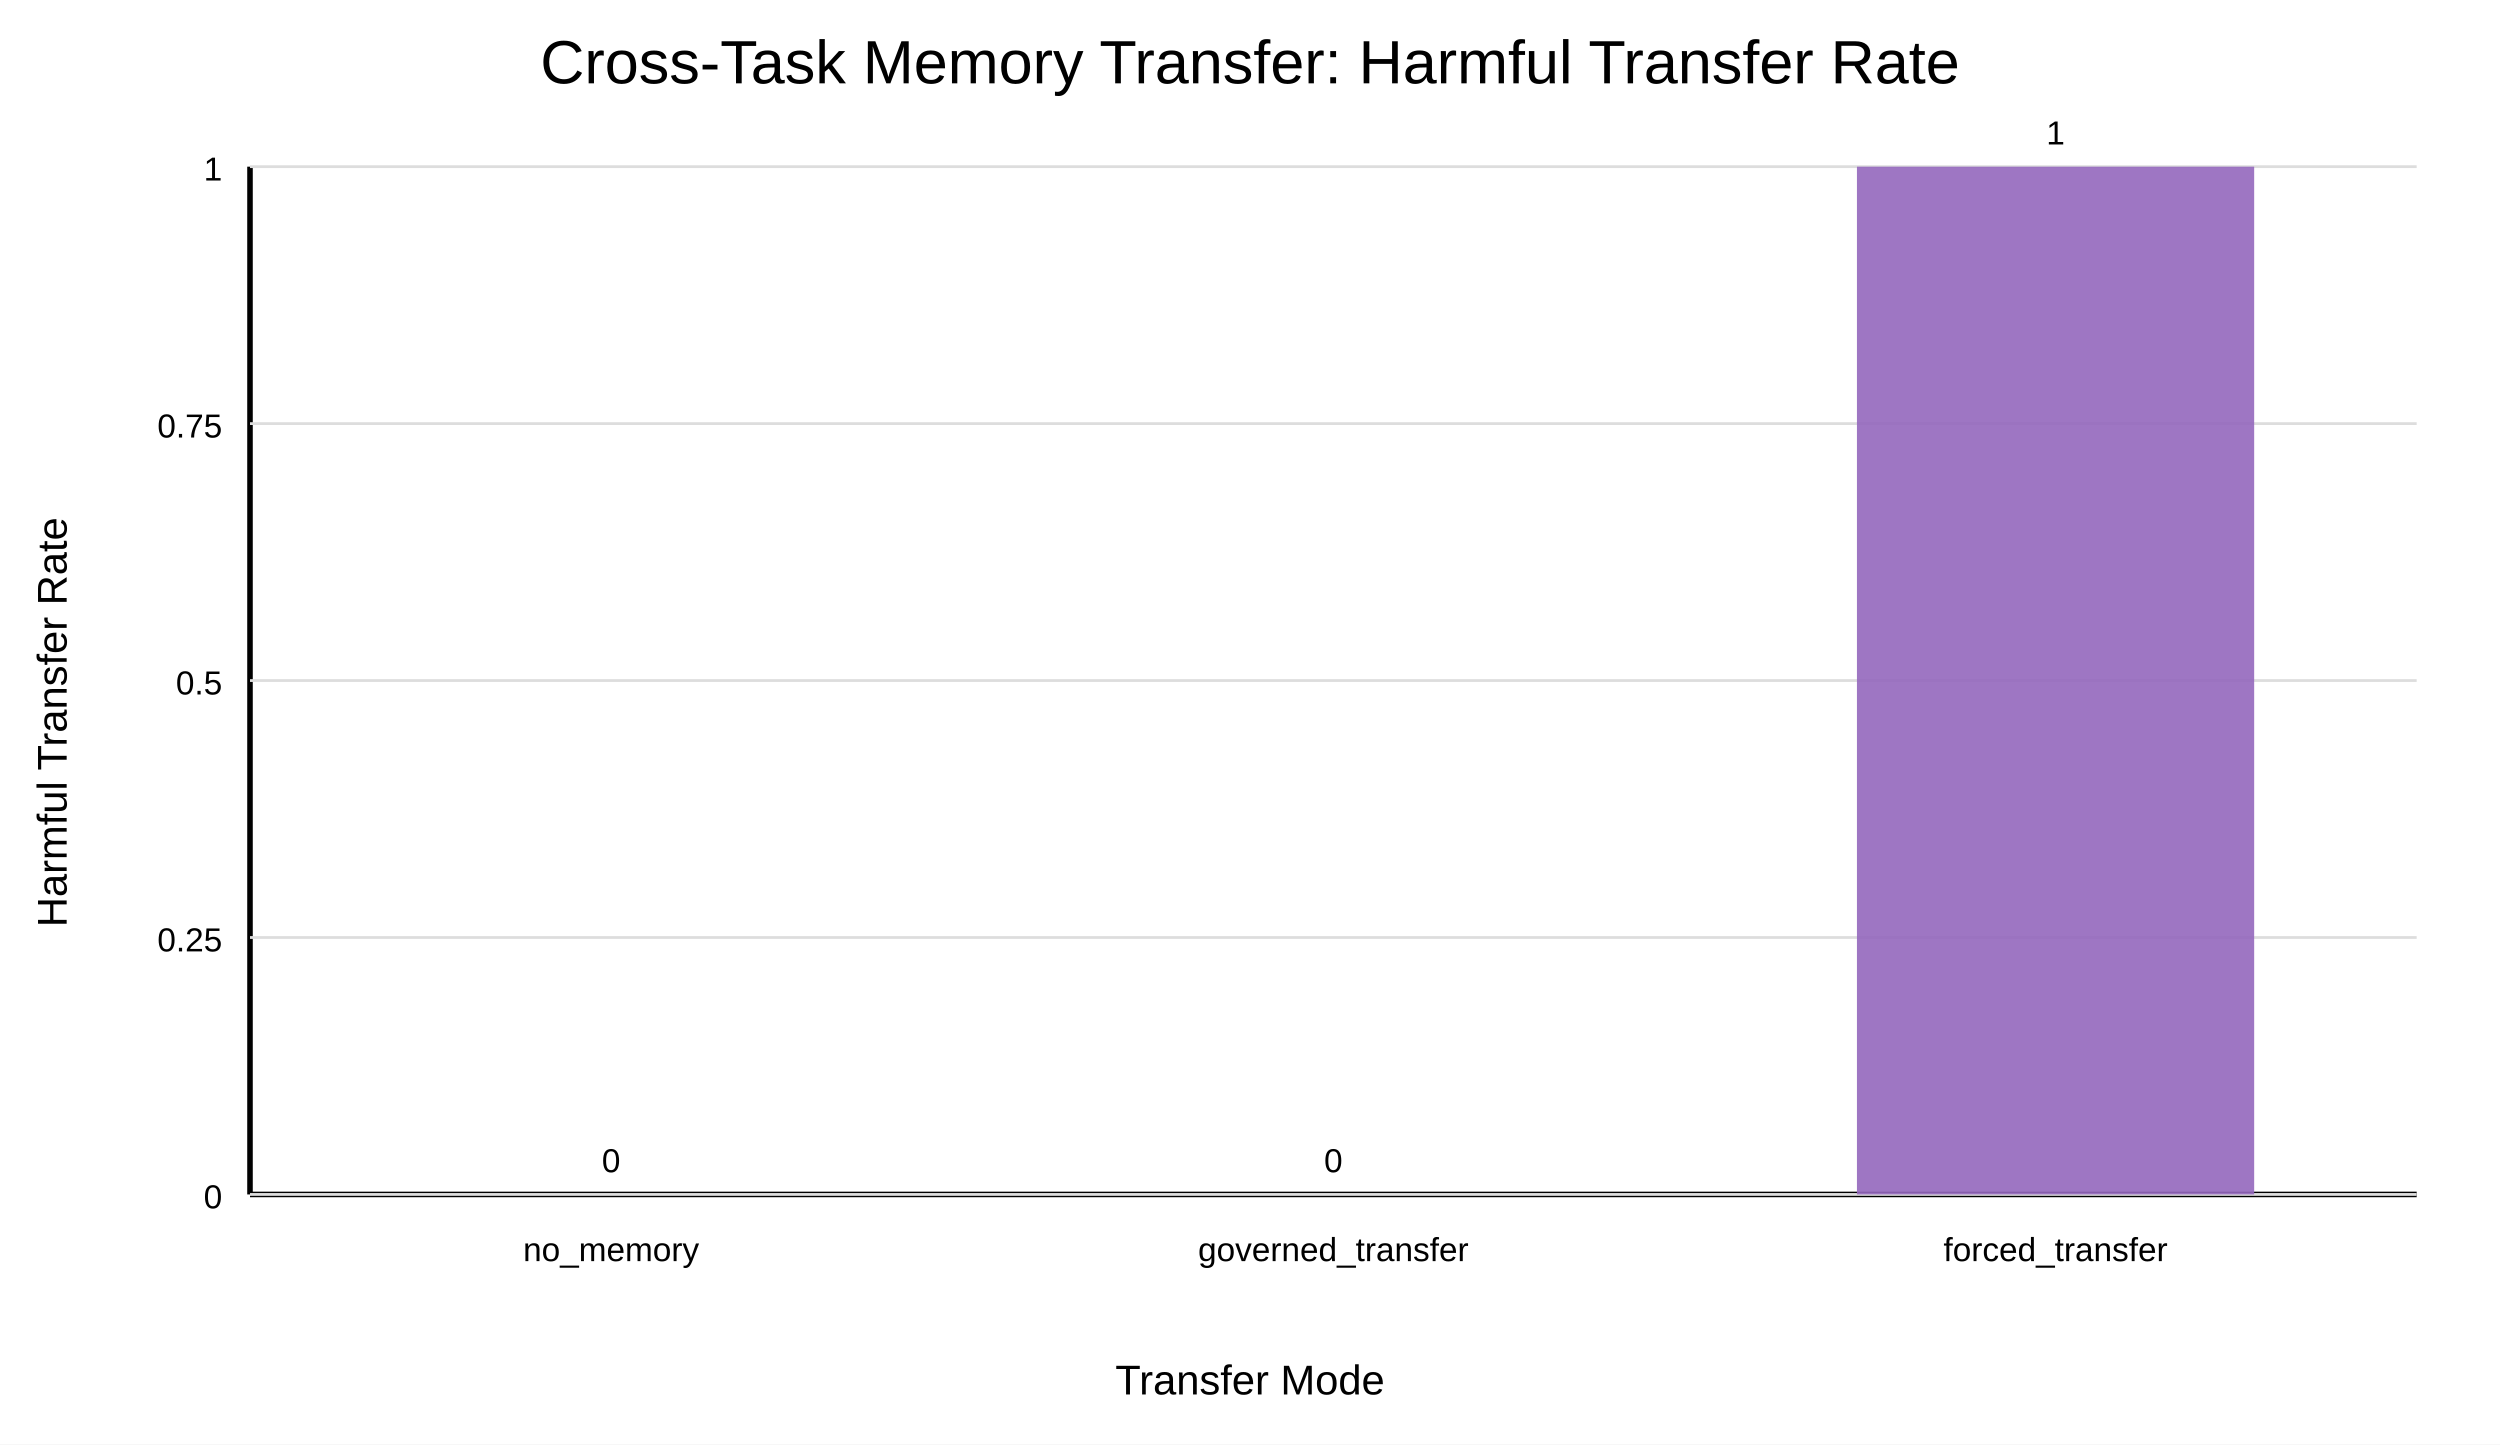
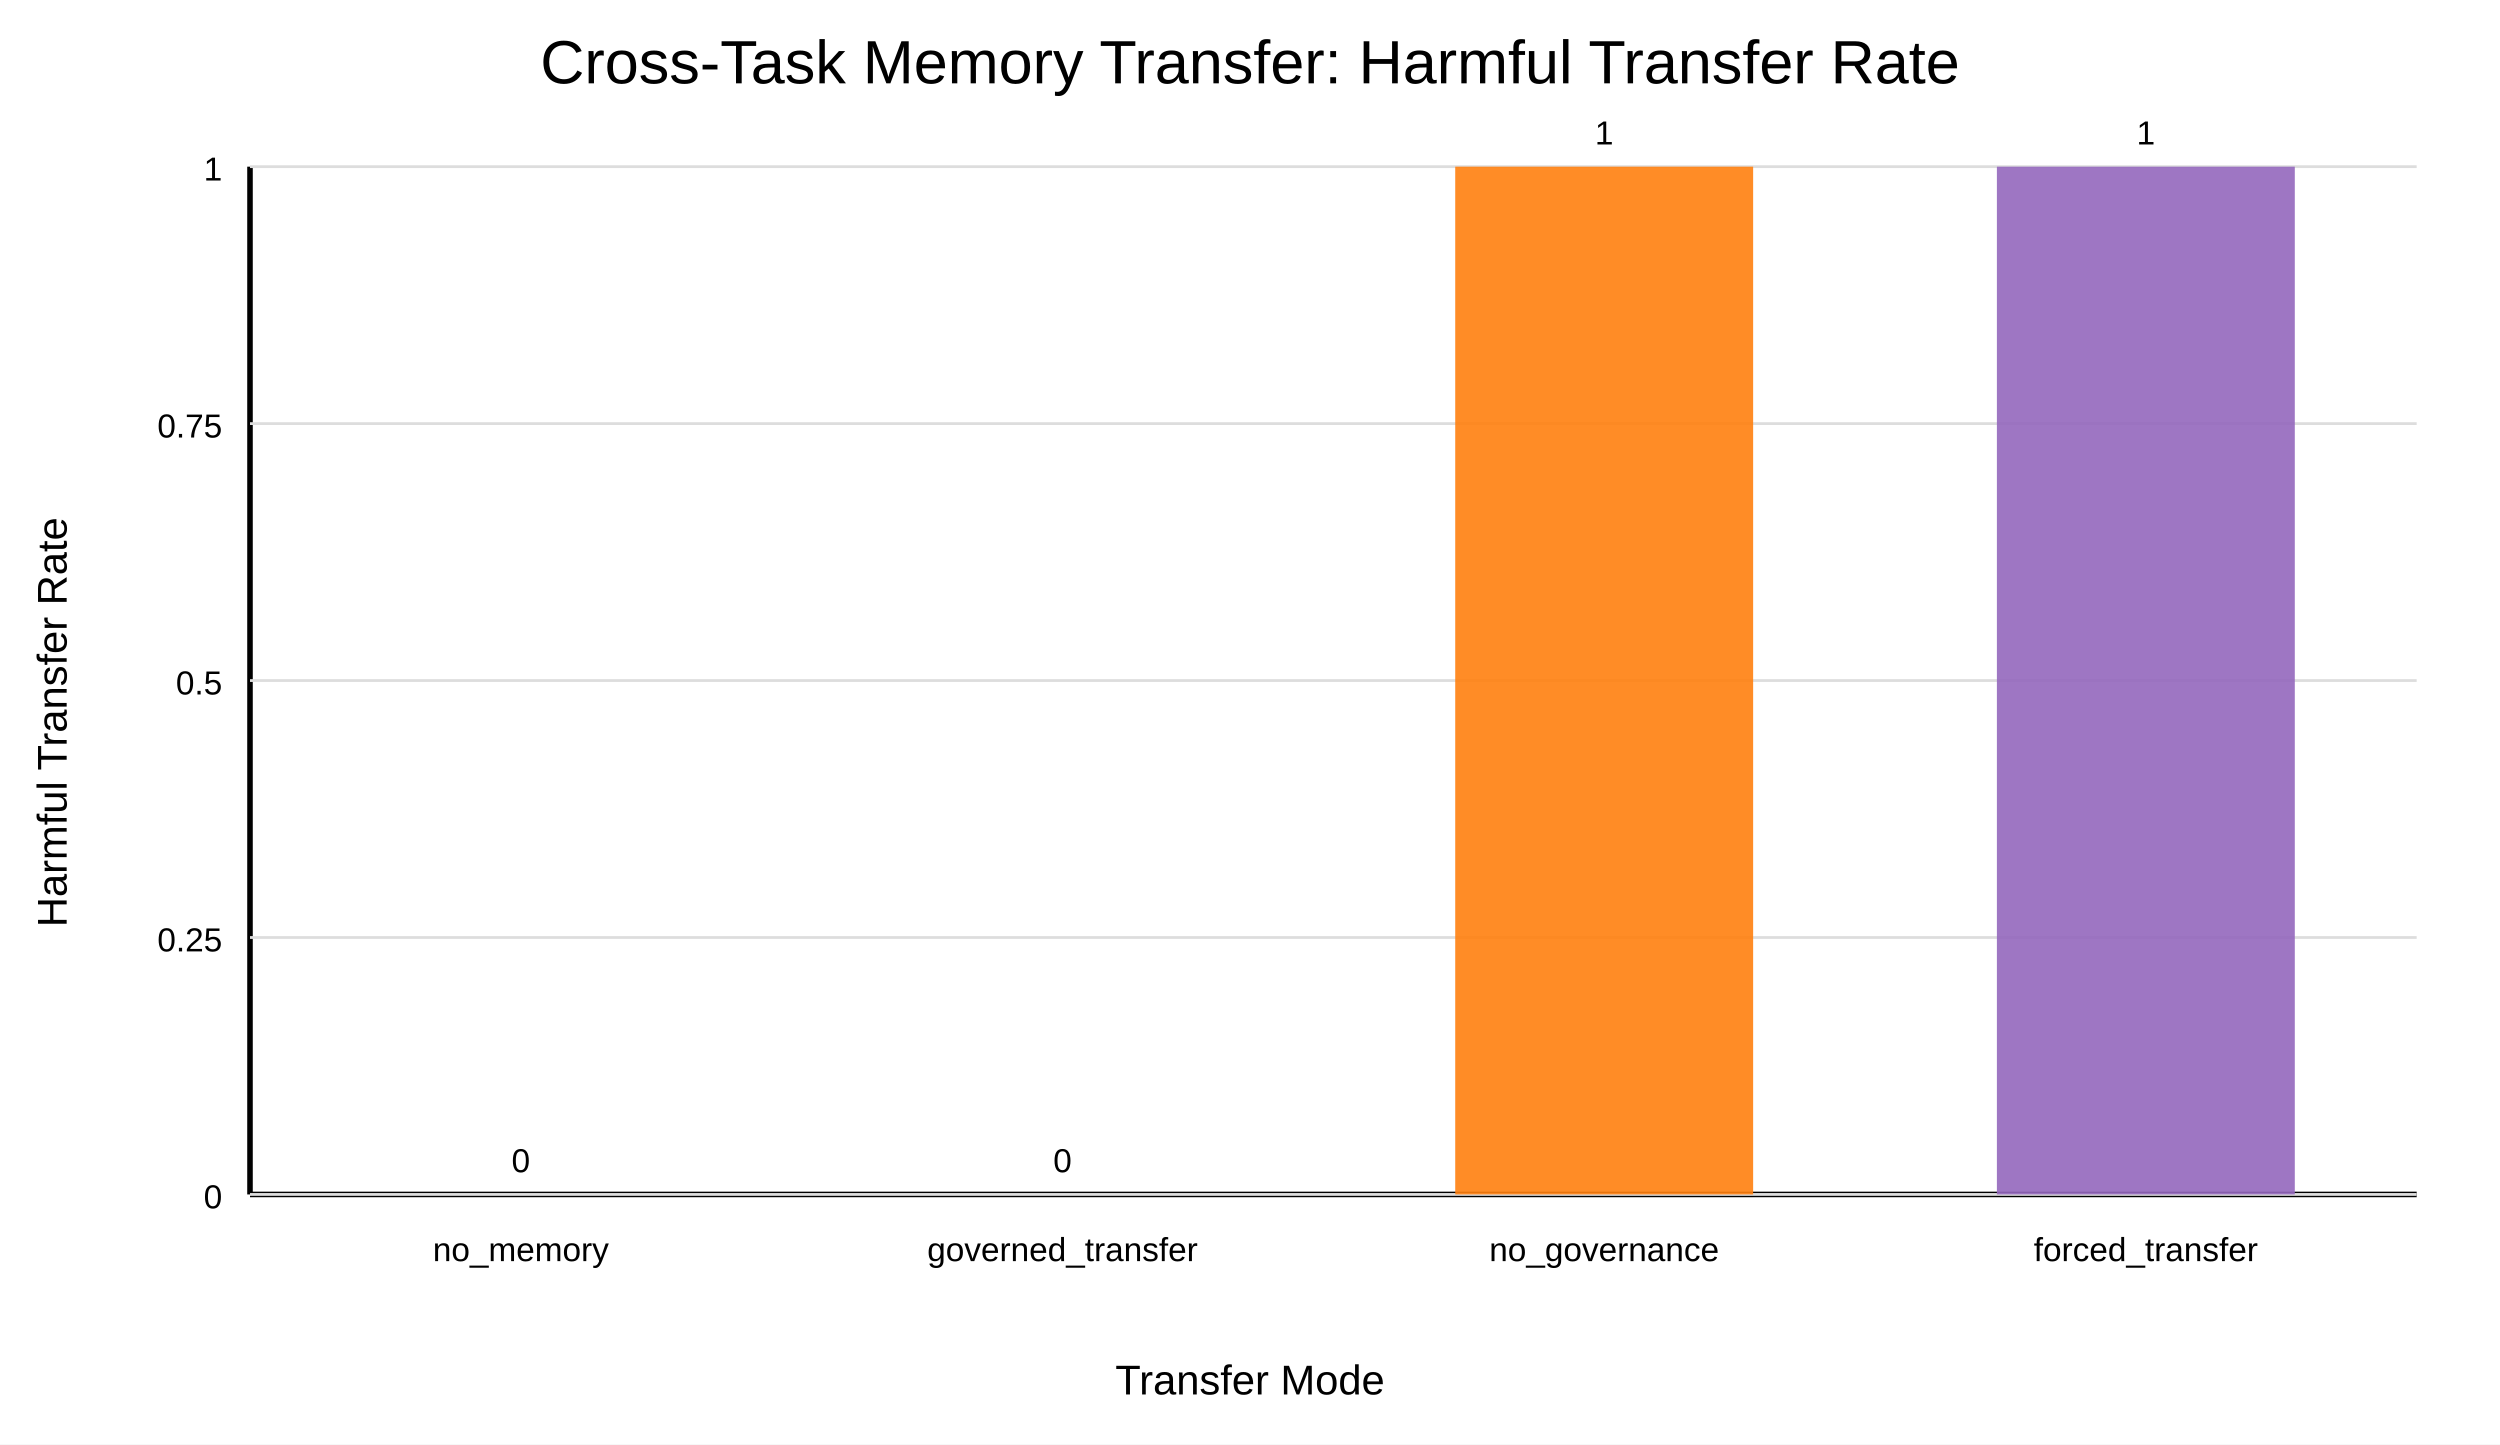
<svg xmlns="http://www.w3.org/2000/svg" width="900" height="520" viewBox="0 0 900 520">
  <rect width="100%" height="100%" fill="white" />
  <text x="450.0" y="30" text-anchor="middle" font-size="22" font-family="Arial">Cross-Task Memory Transfer: Harmful Transfer Rate</text>
  <line x1="90" y1="60" x2="90" y2="430" stroke="black" stroke-width="2" />
  <line x1="90" y1="430" x2="870" y2="430" stroke="black" stroke-width="2" />
  <line x1="90" y1="430.0" x2="870" y2="430.0" stroke="#dddddd" stroke-width="1" />
  <text x="80" y="435.0" text-anchor="end" font-size="12" font-family="Arial">0</text>
  <line x1="90" y1="337.5" x2="870" y2="337.5" stroke="#dddddd" stroke-width="1" />
  <text x="80" y="342.5" text-anchor="end" font-size="12" font-family="Arial">0.25</text>
  <line x1="90" y1="245.0" x2="870" y2="245.0" stroke="#dddddd" stroke-width="1" />
  <text x="80" y="250.0" text-anchor="end" font-size="12" font-family="Arial">0.5</text>
  <line x1="90" y1="152.5" x2="870" y2="152.5" stroke="#dddddd" stroke-width="1" />
  <text x="80" y="157.5" text-anchor="end" font-size="12" font-family="Arial">0.75</text>
  <line x1="90" y1="60.0" x2="870" y2="60.0" stroke="#dddddd" stroke-width="1" />
  <text x="80" y="65.0" text-anchor="end" font-size="12" font-family="Arial">1</text>
-   <rect x="148.50" y="430.00" width="143.00" height="0.00" fill="#d62728" opacity="0.9" />
-   <text x="220.00" y="422.00" text-anchor="middle" font-size="12" font-family="Arial">0</text>
-   <text x="220.00" y="454" text-anchor="middle" font-size="12" font-family="Arial">no_memory</text>
-   <rect x="408.50" y="430.00" width="143.00" height="0.00" fill="#1f77b4" opacity="0.9" />
-   <text x="480.00" y="422.00" text-anchor="middle" font-size="12" font-family="Arial">0</text>
-   <text x="480.00" y="454" text-anchor="middle" font-size="12" font-family="Arial">governed_transfer</text>
-   <rect x="668.50" y="60.00" width="143.00" height="370.00" fill="#9467bd" opacity="0.9" />
-   <text x="740.00" y="52.00" text-anchor="middle" font-size="12" font-family="Arial">1</text>
-   <text x="740.00" y="454" text-anchor="middle" font-size="12" font-family="Arial">forced_transfer</text>
+   <rect x="133.88" y="430.00" width="107.25" height="0.00" fill="#d62728" opacity="0.9" />
+   <text x="187.50" y="422.00" text-anchor="middle" font-size="12" font-family="Arial">0</text>
+   <text x="187.50" y="454" text-anchor="middle" font-size="12" font-family="Arial">no_memory</text>
+   <rect x="328.88" y="430.00" width="107.25" height="0.00" fill="#1f77b4" opacity="0.9" />
+   <text x="382.50" y="422.00" text-anchor="middle" font-size="12" font-family="Arial">0</text>
+   <text x="382.50" y="454" text-anchor="middle" font-size="12" font-family="Arial">governed_transfer</text>
+   <rect x="523.88" y="60.00" width="107.25" height="370.00" fill="#ff7f0e" opacity="0.9" />
+   <text x="577.50" y="52.00" text-anchor="middle" font-size="12" font-family="Arial">1</text>
+   <text x="577.50" y="454" text-anchor="middle" font-size="12" font-family="Arial">no_governance</text>
+   <rect x="718.88" y="60.00" width="107.25" height="370.00" fill="#9467bd" opacity="0.9" />
+   <text x="772.50" y="52.00" text-anchor="middle" font-size="12" font-family="Arial">1</text>
+   <text x="772.50" y="454" text-anchor="middle" font-size="12" font-family="Arial">forced_transfer</text>
  <text x="450.0" y="502" text-anchor="middle" font-size="15" font-family="Arial">Transfer Mode</text>
  <text x="24" y="260.0" text-anchor="middle" font-size="15" font-family="Arial" transform="rotate(-90 24 260.0)">Harmful Transfer Rate</text>
</svg>
